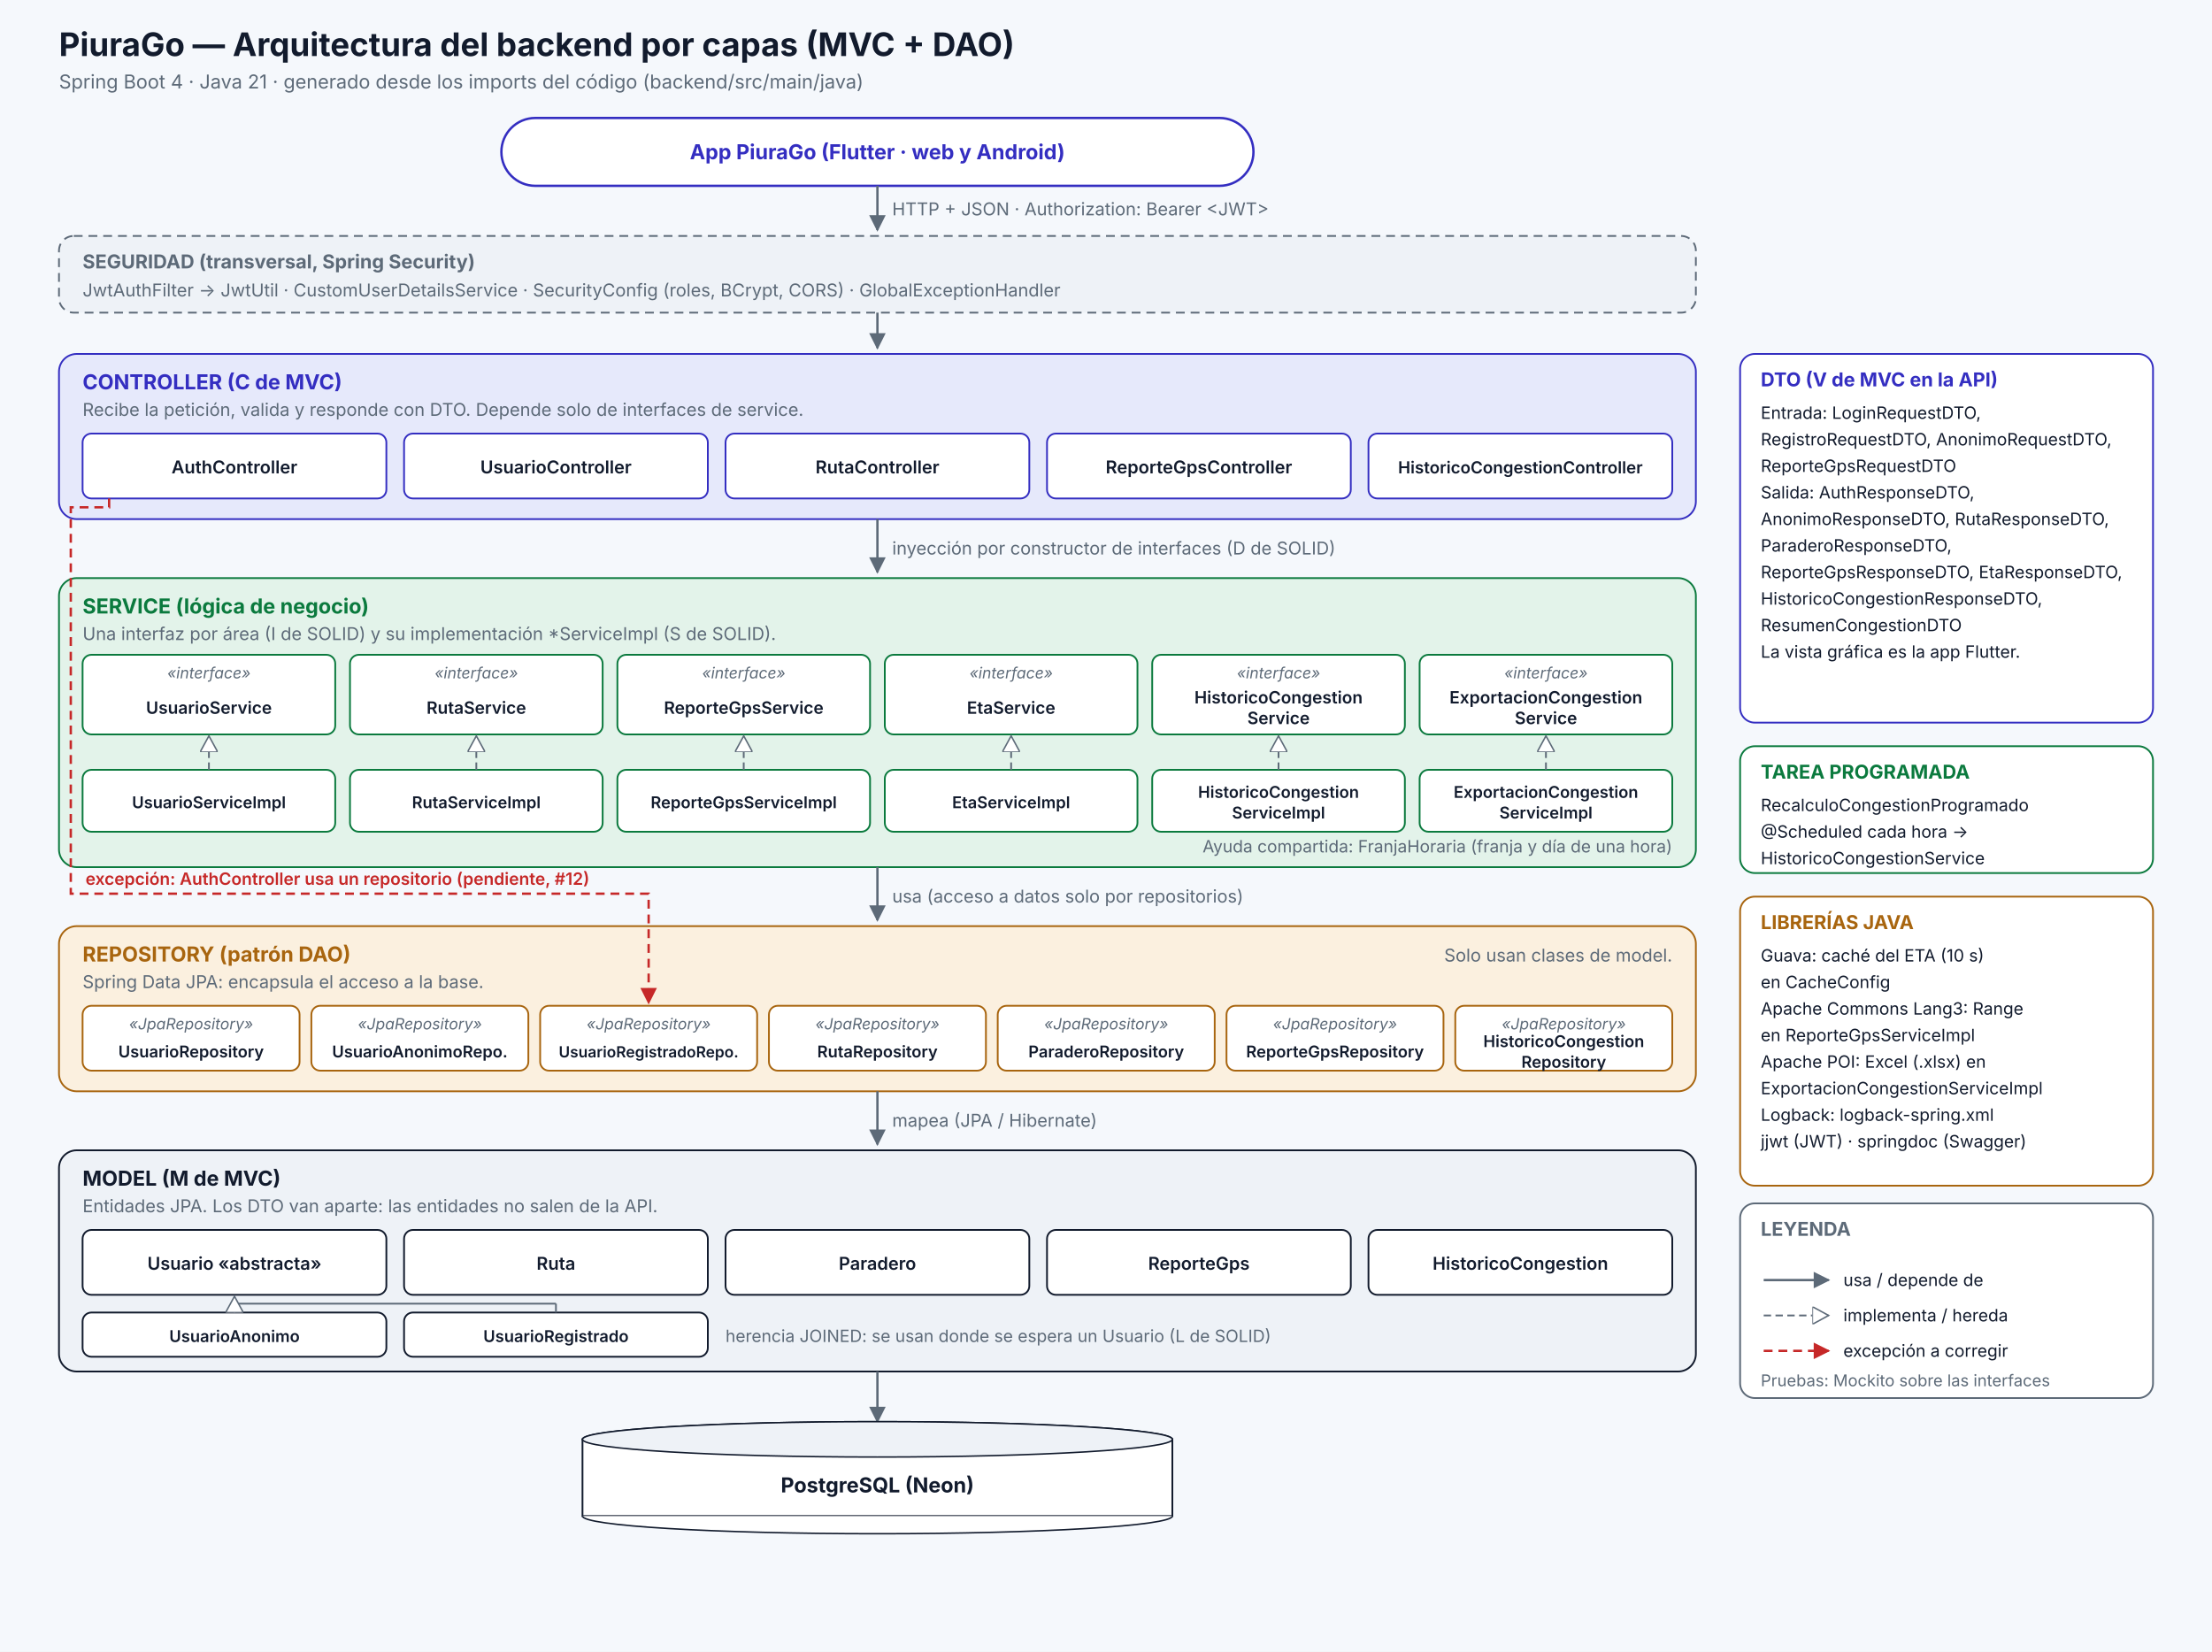
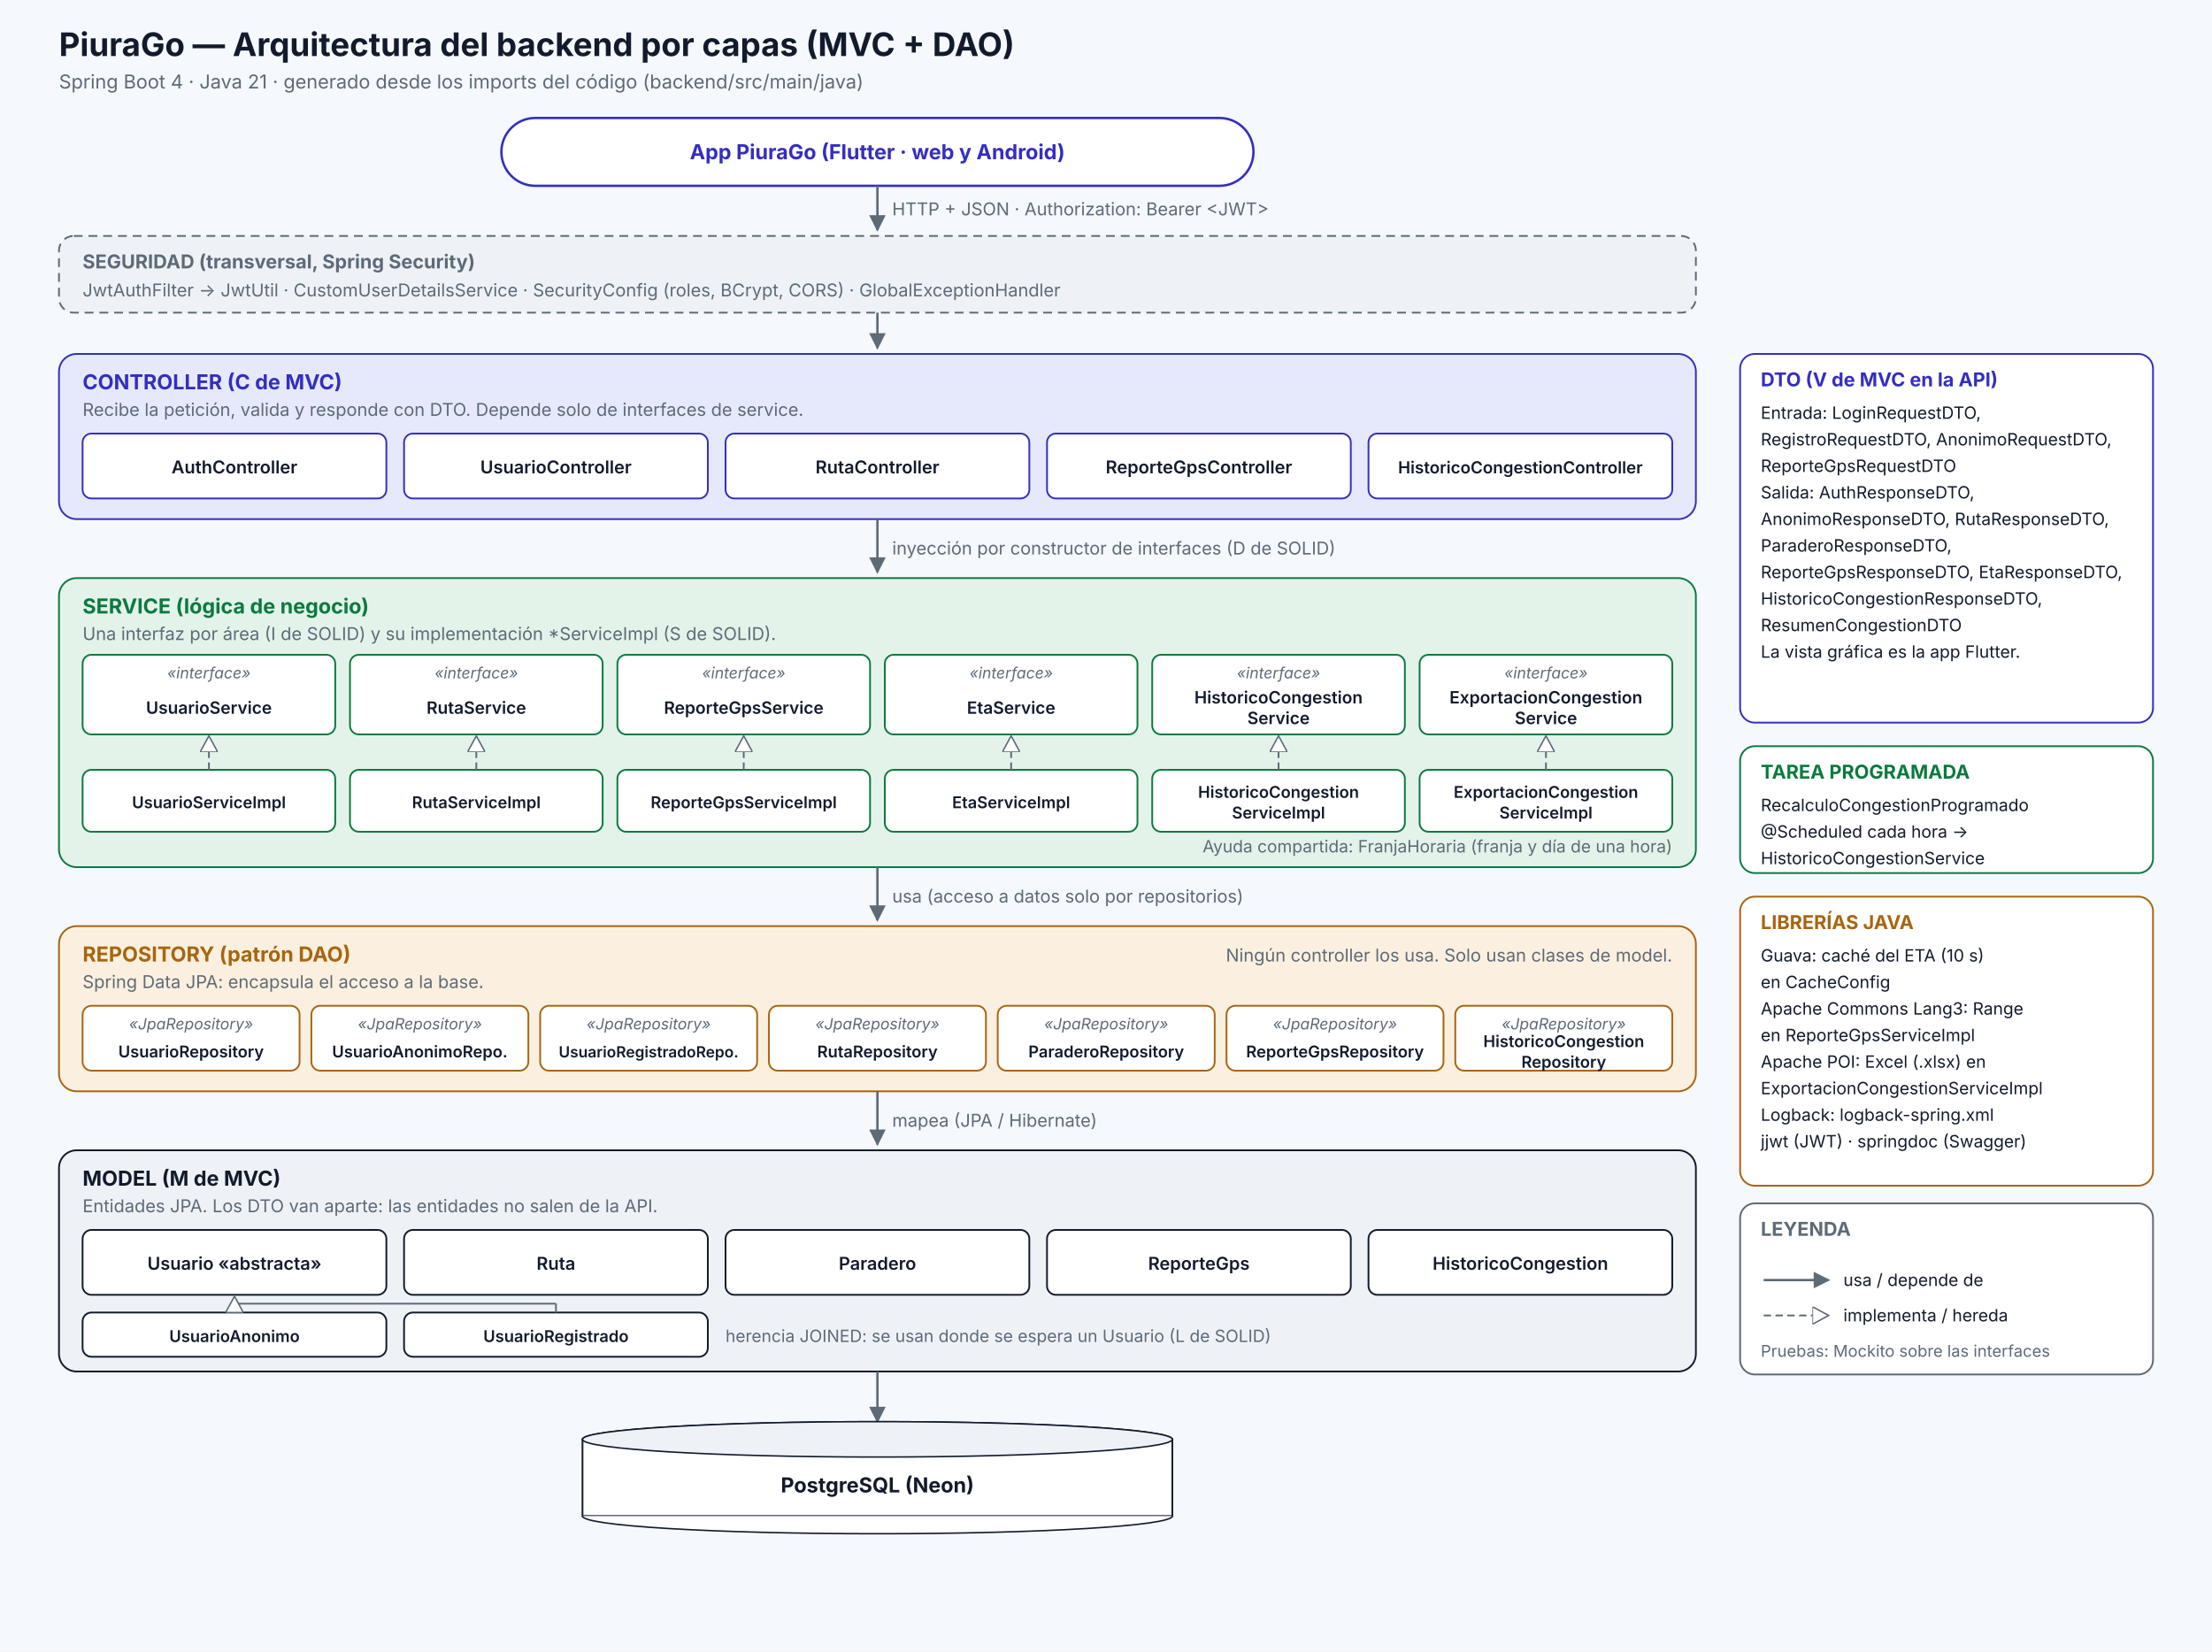
<svg xmlns="http://www.w3.org/2000/svg" width="1500" height="1120" viewBox="0 0 1500 1120" font-family="Inter, Roboto, Segoe UI, Arial, sans-serif">
  <defs>
    <marker id="flecha" viewBox="0 0 10 10" refX="9" refY="5" markerWidth="7" markerHeight="7" orient="auto-start-reverse">
      <path d="M0,0 L10,5 L0,10 z" fill="#5D6A78" />
    </marker>
    <marker id="flechaRoja" viewBox="0 0 10 10" refX="9" refY="5" markerWidth="7" markerHeight="7" orient="auto-start-reverse">
      <path d="M0,0 L10,5 L0,10 z" fill="#C62828" />
    </marker>
    <marker id="hereda" viewBox="0 0 12 12" refX="11" refY="6" markerWidth="10" markerHeight="10" orient="auto-start-reverse">
      <path d="M0,0 L11,6 L0,12 z" fill="#fff" stroke="#5D6A78" />
    </marker>
  </defs>
  <rect width="1500" height="1120" fill="#F5F8FC" />
  <text x="40" y="38" font-size="22" font-weight="700" fill="#121B2D" text-anchor="start">PiuraGo — Arquitectura del backend por capas (MVC + DAO)</text>
  <text x="40" y="60" font-size="13" font-weight="400" fill="#5D6A78" text-anchor="start">Spring Boot 4 · Java 21 · generado desde los imports del código (backend/src/main/java)</text>
  <rect x="340" y="80" width="510" height="46" rx="23" fill="#FFFFFF" stroke="#342EC1" stroke-width="1.6" />
  <text x="595" y="108" font-size="14" font-weight="700" fill="#342EC1" text-anchor="middle">App PiuraGo (Flutter · web y Android)</text>
  <line x1="595" y1="126" x2="595" y2="156" stroke="#5D6A78" stroke-width="1.6" marker-end="url(#flecha)" />
  <text x="605" y="146" font-size="12" font-weight="400" fill="#5D6A78" text-anchor="start">HTTP + JSON · Authorization: Bearer &lt;JWT&gt;</text>
  <rect x="40" y="160" width="1110" height="52" rx="10" fill="#EEF2F7" stroke="#5D6A78" stroke-width="1.2" stroke-dasharray="6 4" />
  <text x="56" y="182" font-size="13" font-weight="700" fill="#5D6A78" text-anchor="start">SEGURIDAD (transversal, Spring Security)</text>
  <text x="56" y="201" font-size="12" font-weight="400" fill="#5D6A78" text-anchor="start">JwtAuthFilter → JwtUtil · CustomUserDetailsService · SecurityConfig (roles, BCrypt, CORS) · GlobalExceptionHandler</text>
  <line x1="595" y1="212" x2="595" y2="236" stroke="#5D6A78" stroke-width="1.6" marker-end="url(#flecha)" />
  <rect x="40" y="240" width="1110" height="112" rx="12" fill="#E6E9FB" stroke="#342EC1" stroke-width="1.2" />
  <text x="56" y="264" font-size="14" font-weight="700" fill="#342EC1" text-anchor="start">CONTROLLER  (C de MVC)</text>
  <text x="56" y="282" font-size="12" font-weight="400" fill="#5D6A78" text-anchor="start">Recibe la petición, valida y responde con DTO. Depende solo de interfaces de service.</text>
  <rect x="56.0" y="294" width="206.0" height="44" rx="6" fill="#FFFFFF" stroke="#342EC1" stroke-width="1.2" />
  <text x="159.0" y="321.0" font-size="12" font-weight="600" fill="#121B2D" text-anchor="middle">AuthController</text>
  <rect x="274.0" y="294" width="206.0" height="44" rx="6" fill="#FFFFFF" stroke="#342EC1" stroke-width="1.2" />
  <text x="377.0" y="321.0" font-size="12" font-weight="600" fill="#121B2D" text-anchor="middle">UsuarioController</text>
  <rect x="492.0" y="294" width="206.0" height="44" rx="6" fill="#FFFFFF" stroke="#342EC1" stroke-width="1.2" />
  <text x="595.0" y="321.0" font-size="12" font-weight="600" fill="#121B2D" text-anchor="middle">RutaController</text>
  <rect x="710.0" y="294" width="206.0" height="44" rx="6" fill="#FFFFFF" stroke="#342EC1" stroke-width="1.2" />
  <text x="813.0" y="321.0" font-size="12" font-weight="600" fill="#121B2D" text-anchor="middle">ReporteGpsController</text>
  <rect x="928.0" y="294" width="206.0" height="44" rx="6" fill="#FFFFFF" stroke="#342EC1" stroke-width="1.2" />
  <text x="1031.0" y="321.0" font-size="11.264" font-weight="600" fill="#121B2D" text-anchor="middle">HistoricoCongestionController</text>
  <line x1="595" y1="352" x2="595" y2="388" stroke="#5D6A78" stroke-width="1.6" marker-end="url(#flecha)" />
  <text x="605" y="376" font-size="12" font-weight="400" fill="#5D6A78" text-anchor="start">inyección por constructor de interfaces (D de SOLID)</text>
  <rect x="40" y="392" width="1110" height="196" rx="12" fill="#E3F3EA" stroke="#0B7A3E" stroke-width="1.2" />
  <text x="56" y="416" font-size="14" font-weight="700" fill="#0B7A3E" text-anchor="start">SERVICE  (lógica de negocio)</text>
  <text x="56" y="434" font-size="12" font-weight="400" fill="#5D6A78" text-anchor="start">Una interfaz por área (I de SOLID) y su implementación *ServiceImpl (S de SOLID).</text>
  <rect x="56.0" y="444" width="171.333" height="54" rx="6" fill="#FFFFFF" stroke="#0B7A3E" stroke-width="1.2" />
  <text x="141.667" y="460" font-size="10.5" font-weight="400" fill="#5D6A78" text-anchor="middle" font-style="italic">«interface»</text>
  <text x="141.667" y="484.0" font-size="11.5" font-weight="600" fill="#121B2D" text-anchor="middle">UsuarioService</text>
  <rect x="237.333" y="444" width="171.333" height="54" rx="6" fill="#FFFFFF" stroke="#0B7A3E" stroke-width="1.2" />
  <text x="323.0" y="460" font-size="10.5" font-weight="400" fill="#5D6A78" text-anchor="middle" font-style="italic">«interface»</text>
  <text x="323.0" y="484.0" font-size="11.5" font-weight="600" fill="#121B2D" text-anchor="middle">RutaService</text>
  <rect x="418.667" y="444" width="171.333" height="54" rx="6" fill="#FFFFFF" stroke="#0B7A3E" stroke-width="1.2" />
  <text x="504.333" y="460" font-size="10.5" font-weight="400" fill="#5D6A78" text-anchor="middle" font-style="italic">«interface»</text>
  <text x="504.333" y="484.0" font-size="11.5" font-weight="600" fill="#121B2D" text-anchor="middle">ReporteGpsService</text>
  <rect x="600.0" y="444" width="171.333" height="54" rx="6" fill="#FFFFFF" stroke="#0B7A3E" stroke-width="1.2" />
  <text x="685.667" y="460" font-size="10.5" font-weight="400" fill="#5D6A78" text-anchor="middle" font-style="italic">«interface»</text>
  <text x="685.667" y="484.0" font-size="11.5" font-weight="600" fill="#121B2D" text-anchor="middle">EtaService</text>
  <rect x="781.333" y="444" width="171.333" height="54" rx="6" fill="#FFFFFF" stroke="#0B7A3E" stroke-width="1.2" />
  <text x="867.0" y="460" font-size="10.5" font-weight="400" fill="#5D6A78" text-anchor="middle" font-style="italic">«interface»</text>
  <text x="867.0" y="477.0" font-size="11.5" font-weight="600" fill="#121B2D" text-anchor="middle">HistoricoCongestion</text>
  <text x="867.0" y="491.0" font-size="11.5" font-weight="600" fill="#121B2D" text-anchor="middle">Service</text>
  <rect x="962.667" y="444" width="171.333" height="54" rx="6" fill="#FFFFFF" stroke="#0B7A3E" stroke-width="1.2" />
  <text x="1048.333" y="460" font-size="10.5" font-weight="400" fill="#5D6A78" text-anchor="middle" font-style="italic">«interface»</text>
  <text x="1048.333" y="477.0" font-size="11.5" font-weight="600" fill="#121B2D" text-anchor="middle">ExportacionCongestion</text>
  <text x="1048.333" y="491.0" font-size="11.5" font-weight="600" fill="#121B2D" text-anchor="middle">Service</text>
  <rect x="56.0" y="522" width="171.333" height="42" rx="6" fill="#FFFFFF" stroke="#0B7A3E" stroke-width="1.2" />
  <text x="141.667" y="548.0" font-size="11" font-weight="600" fill="#121B2D" text-anchor="middle">UsuarioServiceImpl</text>
  <rect x="237.333" y="522" width="171.333" height="42" rx="6" fill="#FFFFFF" stroke="#0B7A3E" stroke-width="1.2" />
  <text x="323.0" y="548.0" font-size="11" font-weight="600" fill="#121B2D" text-anchor="middle">RutaServiceImpl</text>
  <rect x="418.667" y="522" width="171.333" height="42" rx="6" fill="#FFFFFF" stroke="#0B7A3E" stroke-width="1.2" />
  <text x="504.333" y="548.0" font-size="11" font-weight="600" fill="#121B2D" text-anchor="middle">ReporteGpsServiceImpl</text>
  <rect x="600.0" y="522" width="171.333" height="42" rx="6" fill="#FFFFFF" stroke="#0B7A3E" stroke-width="1.2" />
  <text x="685.667" y="548.0" font-size="11" font-weight="600" fill="#121B2D" text-anchor="middle">EtaServiceImpl</text>
  <rect x="781.333" y="522" width="171.333" height="42" rx="6" fill="#FFFFFF" stroke="#0B7A3E" stroke-width="1.2" />
  <text x="867.0" y="541.0" font-size="11" font-weight="600" fill="#121B2D" text-anchor="middle">HistoricoCongestion</text>
  <text x="867.0" y="555.0" font-size="11" font-weight="600" fill="#121B2D" text-anchor="middle">ServiceImpl</text>
  <rect x="962.667" y="522" width="171.333" height="42" rx="6" fill="#FFFFFF" stroke="#0B7A3E" stroke-width="1.2" />
  <text x="1048.333" y="541.0" font-size="11" font-weight="600" fill="#121B2D" text-anchor="middle">ExportacionCongestion</text>
  <text x="1048.333" y="555.0" font-size="11" font-weight="600" fill="#121B2D" text-anchor="middle">ServiceImpl</text>
  <line x1="141.667" y1="522" x2="141.667" y2="499" stroke="#5D6A78" stroke-width="1.2" stroke-dasharray="5 3" marker-end="url(#hereda)" />
  <line x1="323.0" y1="522" x2="323.0" y2="499" stroke="#5D6A78" stroke-width="1.2" stroke-dasharray="5 3" marker-end="url(#hereda)" />
  <line x1="504.333" y1="522" x2="504.333" y2="499" stroke="#5D6A78" stroke-width="1.2" stroke-dasharray="5 3" marker-end="url(#hereda)" />
  <line x1="685.667" y1="522" x2="685.667" y2="499" stroke="#5D6A78" stroke-width="1.2" stroke-dasharray="5 3" marker-end="url(#hereda)" />
  <line x1="867.0" y1="522" x2="867.0" y2="499" stroke="#5D6A78" stroke-width="1.2" stroke-dasharray="5 3" marker-end="url(#hereda)" />
  <line x1="1048.333" y1="522" x2="1048.333" y2="499" stroke="#5D6A78" stroke-width="1.2" stroke-dasharray="5 3" marker-end="url(#hereda)" />
  <text x="1134" y="578" font-size="11.5" font-weight="400" fill="#5D6A78" text-anchor="end">Ayuda compartida: FranjaHoraria (franja y día de una hora)</text>
  <line x1="595" y1="588" x2="595" y2="624" stroke="#5D6A78" stroke-width="1.6" marker-end="url(#flecha)" />
  <text x="605" y="612" font-size="12" font-weight="400" fill="#5D6A78" text-anchor="start">usa (acceso a datos solo por repositorios)</text>
  <rect x="40" y="628" width="1110" height="112" rx="12" fill="#FBF0DF" stroke="#A8650F" stroke-width="1.2" />
  <text x="56" y="652" font-size="14" font-weight="700" fill="#A8650F" text-anchor="start">REPOSITORY  (patrón DAO)</text>
  <text x="56" y="670" font-size="12" font-weight="400" fill="#5D6A78" text-anchor="start">Spring Data JPA: encapsula el acceso a la base.</text>
  <rect x="56.0" y="682" width="147.143" height="44" rx="6" fill="#FFFFFF" stroke="#A8650F" stroke-width="1.2" />
  <text x="129.571" y="698" font-size="10.5" font-weight="400" fill="#5D6A78" text-anchor="middle" font-style="italic">«JpaRepository»</text>
  <text x="129.571" y="717.0" font-size="11" font-weight="600" fill="#121B2D" text-anchor="middle">UsuarioRepository</text>
  <rect x="211.143" y="682" width="147.143" height="44" rx="6" fill="#FFFFFF" stroke="#A8650F" stroke-width="1.2" />
  <text x="284.714" y="698" font-size="10.5" font-weight="400" fill="#5D6A78" text-anchor="middle" font-style="italic">«JpaRepository»</text>
  <text x="284.714" y="717.0" font-size="11" font-weight="600" fill="#121B2D" text-anchor="middle">UsuarioAnonimoRepo.</text>
  <rect x="366.286" y="682" width="147.143" height="44" rx="6" fill="#FFFFFF" stroke="#A8650F" stroke-width="1.2" />
  <text x="439.857" y="698" font-size="10.5" font-weight="400" fill="#5D6A78" text-anchor="middle" font-style="italic">«JpaRepository»</text>
  <text x="439.857" y="717.0" font-size="10.39" font-weight="600" fill="#121B2D" text-anchor="middle">UsuarioRegistradoRepo.</text>
  <rect x="521.429" y="682" width="147.143" height="44" rx="6" fill="#FFFFFF" stroke="#A8650F" stroke-width="1.2" />
  <text x="595.0" y="698" font-size="10.5" font-weight="400" fill="#5D6A78" text-anchor="middle" font-style="italic">«JpaRepository»</text>
  <text x="595.0" y="717.0" font-size="11" font-weight="600" fill="#121B2D" text-anchor="middle">RutaRepository</text>
  <rect x="676.571" y="682" width="147.143" height="44" rx="6" fill="#FFFFFF" stroke="#A8650F" stroke-width="1.2" />
  <text x="750.143" y="698" font-size="10.5" font-weight="400" fill="#5D6A78" text-anchor="middle" font-style="italic">«JpaRepository»</text>
  <text x="750.143" y="717.0" font-size="11" font-weight="600" fill="#121B2D" text-anchor="middle">ParaderoRepository</text>
  <rect x="831.714" y="682" width="147.143" height="44" rx="6" fill="#FFFFFF" stroke="#A8650F" stroke-width="1.2" />
  <text x="905.286" y="698" font-size="10.5" font-weight="400" fill="#5D6A78" text-anchor="middle" font-style="italic">«JpaRepository»</text>
  <text x="905.286" y="717.0" font-size="11" font-weight="600" fill="#121B2D" text-anchor="middle">ReporteGpsRepository</text>
  <rect x="986.857" y="682" width="147.143" height="44" rx="6" fill="#FFFFFF" stroke="#A8650F" stroke-width="1.2" />
  <text x="1060.429" y="698" font-size="10.5" font-weight="400" fill="#5D6A78" text-anchor="middle" font-style="italic">«JpaRepository»</text>
  <text x="1060.429" y="710.0" font-size="11" font-weight="600" fill="#121B2D" text-anchor="middle">HistoricoCongestion</text>
  <text x="1060.429" y="724.0" font-size="11" font-weight="600" fill="#121B2D" text-anchor="middle">Repository</text>
  <line x1="595" y1="740" x2="595" y2="776" stroke="#5D6A78" stroke-width="1.6" marker-end="url(#flecha)" />
  <text x="605" y="764" font-size="12" font-weight="400" fill="#5D6A78" text-anchor="start">mapea (JPA / Hibernate)</text>
  <rect x="40" y="780" width="1110" height="150" rx="12" fill="#EEF2F7" stroke="#121B2D" stroke-width="1.2" />
  <text x="56" y="804" font-size="14" font-weight="700" fill="#121B2D" text-anchor="start">MODEL  (M de MVC)</text>
  <text x="56" y="822" font-size="12" font-weight="400" fill="#5D6A78" text-anchor="start">Entidades JPA. Los DTO van aparte: las entidades no salen de la API.</text>
  <rect x="56.0" y="834" width="206.0" height="44" rx="6" fill="#FFFFFF" stroke="#121B2D" stroke-width="1.2" />
  <text x="159.0" y="861.0" font-size="12" font-weight="600" fill="#121B2D" text-anchor="middle">Usuario  «abstracta»</text>
  <rect x="274.0" y="834" width="206.0" height="44" rx="6" fill="#FFFFFF" stroke="#121B2D" stroke-width="1.2" />
  <text x="377.0" y="861.0" font-size="12" font-weight="600" fill="#121B2D" text-anchor="middle">Ruta</text>
  <rect x="492.0" y="834" width="206.0" height="44" rx="6" fill="#FFFFFF" stroke="#121B2D" stroke-width="1.2" />
  <text x="595.0" y="861.0" font-size="12" font-weight="600" fill="#121B2D" text-anchor="middle">Paradero</text>
  <rect x="710.0" y="834" width="206.0" height="44" rx="6" fill="#FFFFFF" stroke="#121B2D" stroke-width="1.2" />
  <text x="813.0" y="861.0" font-size="12" font-weight="600" fill="#121B2D" text-anchor="middle">ReporteGps</text>
  <rect x="928.0" y="834" width="206.0" height="44" rx="6" fill="#FFFFFF" stroke="#121B2D" stroke-width="1.2" />
  <text x="1031.0" y="861.0" font-size="12" font-weight="600" fill="#121B2D" text-anchor="middle">HistoricoCongestion</text>
  <rect x="56.0" y="890" width="206.0" height="30" rx="6" fill="#FFFFFF" stroke="#121B2D" stroke-width="1.2" />
  <text x="159.0" y="910.0" font-size="11" font-weight="600" fill="#121B2D" text-anchor="middle">UsuarioAnonimo</text>
  <rect x="274.0" y="890" width="206.0" height="30" rx="6" fill="#FFFFFF" stroke="#121B2D" stroke-width="1.2" />
  <text x="377.0" y="910.0" font-size="11" font-weight="600" fill="#121B2D" text-anchor="middle">UsuarioRegistrado</text>
  <line x1="159.0" y1="890" x2="159.0" y2="884" stroke="#5D6A78" stroke-width="1.2" />
  <line x1="377.0" y1="890" x2="377.0" y2="884" stroke="#5D6A78" stroke-width="1.2" />
  <line x1="159.0" y1="884" x2="377.0" y2="884" stroke="#5D6A78" stroke-width="1.2" />
  <line x1="159.0" y1="884" x2="159.0" y2="879" stroke="#5D6A78" stroke-width="1.2" marker-end="url(#hereda)" />
  <text x="492.0" y="910" font-size="11.5" font-weight="400" fill="#5D6A78" text-anchor="start">herencia JOINED: se usan donde se espera un Usuario (L de SOLID)</text>
  <line x1="595" y1="930" x2="595" y2="964" stroke="#5D6A78" stroke-width="1.6" marker-end="url(#flecha)" />
  <ellipse cx="595" cy="976" rx="200" ry="12" fill="#FFFFFF" stroke="#121B2D" />
  <rect x="395" y="976" width="400" height="52" rx="0" fill="#FFFFFF" stroke="#121B2D" stroke-width="1.2" />
  <path d="M395,1028 a200,12 0 0,0 400,0" fill="#FFFFFF" stroke="#121B2D" />
  <rect x="396" y="977" width="398" height="50" fill="#FFFFFF" />
  <ellipse cx="595" cy="976" rx="200" ry="12" fill="#EEF2F7" stroke="#121B2D" />
  <text x="595" y="1012" font-size="14" font-weight="700" fill="#121B2D" text-anchor="middle">PostgreSQL (Neon)</text>
-   <path d="M74.0,338 L74.0,344 L48,344 L48,606 L439.857,606 L439.857,680" fill="none" stroke="#C62828" stroke-width="1.6" stroke-dasharray="6 4" marker-end="url(#flechaRoja)" />
-   <text x="58" y="600" font-size="11.5" font-weight="600" fill="#C62828" text-anchor="start">excepción: AuthController usa un repositorio (pendiente, #12)</text>
-   <text x="1134" y="652" font-size="12" font-weight="400" fill="#5D6A78" text-anchor="end">Solo usan clases de model.</text>
+   <text x="1134" y="652" font-size="12" font-weight="400" fill="#5D6A78" text-anchor="end">Ningún controller los usa. Solo usan clases de model.</text>
  <rect x="1180" y="240" width="280" height="250" rx="10" fill="#FFFFFF" stroke="#342EC1" stroke-width="1.2" />
  <text x="1194" y="262" font-size="13" font-weight="700" fill="#342EC1" text-anchor="start">DTO  (V de MVC en la API)</text>
  <text x="1194" y="284" font-size="11.5" font-weight="400" fill="#121B2D" text-anchor="start">Entrada: LoginRequestDTO,</text>
  <text x="1194" y="302" font-size="11.5" font-weight="400" fill="#121B2D" text-anchor="start">RegistroRequestDTO, AnonimoRequestDTO,</text>
  <text x="1194" y="320" font-size="11.5" font-weight="400" fill="#121B2D" text-anchor="start">ReporteGpsRequestDTO</text>
  <text x="1194" y="338" font-size="11.5" font-weight="400" fill="#121B2D" text-anchor="start">Salida: AuthResponseDTO,</text>
  <text x="1194" y="356" font-size="11.5" font-weight="400" fill="#121B2D" text-anchor="start">AnonimoResponseDTO, RutaResponseDTO,</text>
  <text x="1194" y="374" font-size="11.5" font-weight="400" fill="#121B2D" text-anchor="start">ParaderoResponseDTO,</text>
  <text x="1194" y="392" font-size="11.5" font-weight="400" fill="#121B2D" text-anchor="start">ReporteGpsResponseDTO, EtaResponseDTO,</text>
  <text x="1194" y="410" font-size="11.5" font-weight="400" fill="#121B2D" text-anchor="start">HistoricoCongestionResponseDTO,</text>
  <text x="1194" y="428" font-size="11.5" font-weight="400" fill="#121B2D" text-anchor="start">ResumenCongestionDTO</text>
  <text x="1194" y="446" font-size="11.5" font-weight="400" fill="#121B2D" text-anchor="start">La vista gráfica es la app Flutter.</text>
  <rect x="1180" y="506" width="280" height="86" rx="10" fill="#FFFFFF" stroke="#0B7A3E" stroke-width="1.2" />
  <text x="1194" y="528" font-size="13" font-weight="700" fill="#0B7A3E" text-anchor="start">TAREA PROGRAMADA</text>
  <text x="1194" y="550" font-size="11.5" font-weight="400" fill="#121B2D" text-anchor="start">RecalculoCongestionProgramado</text>
  <text x="1194" y="568" font-size="11.5" font-weight="400" fill="#121B2D" text-anchor="start">@Scheduled cada hora →</text>
  <text x="1194" y="586" font-size="11.5" font-weight="400" fill="#121B2D" text-anchor="start">HistoricoCongestionService</text>
  <rect x="1180" y="608" width="280" height="196" rx="10" fill="#FFFFFF" stroke="#A8650F" stroke-width="1.2" />
  <text x="1194" y="630" font-size="13" font-weight="700" fill="#A8650F" text-anchor="start">LIBRERÍAS JAVA</text>
  <text x="1194" y="652" font-size="11.5" font-weight="400" fill="#121B2D" text-anchor="start">Guava: caché del ETA (10 s)</text>
  <text x="1194" y="670" font-size="11.5" font-weight="400" fill="#121B2D" text-anchor="start">   en CacheConfig</text>
  <text x="1194" y="688" font-size="11.5" font-weight="400" fill="#121B2D" text-anchor="start">Apache Commons Lang3: Range</text>
  <text x="1194" y="706" font-size="11.5" font-weight="400" fill="#121B2D" text-anchor="start">   en ReporteGpsServiceImpl</text>
  <text x="1194" y="724" font-size="11.5" font-weight="400" fill="#121B2D" text-anchor="start">Apache POI: Excel (.xlsx) en</text>
  <text x="1194" y="742" font-size="11.5" font-weight="400" fill="#121B2D" text-anchor="start">   ExportacionCongestionServiceImpl</text>
  <text x="1194" y="760" font-size="11.5" font-weight="400" fill="#121B2D" text-anchor="start">Logback: logback-spring.xml</text>
  <text x="1194" y="778" font-size="11.5" font-weight="400" fill="#121B2D" text-anchor="start">jjwt (JWT) · springdoc (Swagger)</text>
-   <rect x="1180" y="816" width="280" height="132" rx="10" fill="#FFFFFF" stroke="#5D6A78" stroke-width="1.2" />
+   <rect x="1180" y="816" width="280" height="116" rx="10" fill="#FFFFFF" stroke="#5D6A78" stroke-width="1.2" />
  <text x="1194" y="838" font-size="13" font-weight="700" fill="#5D6A78" text-anchor="start">LEYENDA</text>
  <line x1="1196" y1="868" x2="1240" y2="868" stroke="#5D6A78" stroke-width="1.6" marker-end="url(#flecha)" />
  <text x="1250" y="872" font-size="11.5" font-weight="400" fill="#121B2D" text-anchor="start">usa / depende de</text>
  <line x1="1196" y1="892" x2="1240" y2="892" stroke="#5D6A78" stroke-width="1.2" stroke-dasharray="5 3" marker-end="url(#hereda)" />
  <text x="1250" y="896" font-size="11.5" font-weight="400" fill="#121B2D" text-anchor="start">implementa / hereda</text>
-   <line x1="1196" y1="916" x2="1240" y2="916" stroke="#C62828" stroke-width="1.6" stroke-dasharray="6 4" marker-end="url(#flechaRoja)" />
-   <text x="1250" y="920" font-size="11.5" font-weight="400" fill="#121B2D" text-anchor="start">excepción a corregir</text>
-   <text x="1194" y="940" font-size="11" font-weight="400" fill="#5D6A78" text-anchor="start">Pruebas: Mockito sobre las interfaces</text>
+   <text x="1194" y="920" font-size="11" font-weight="400" fill="#5D6A78" text-anchor="start">Pruebas: Mockito sobre las interfaces</text>
</svg>
